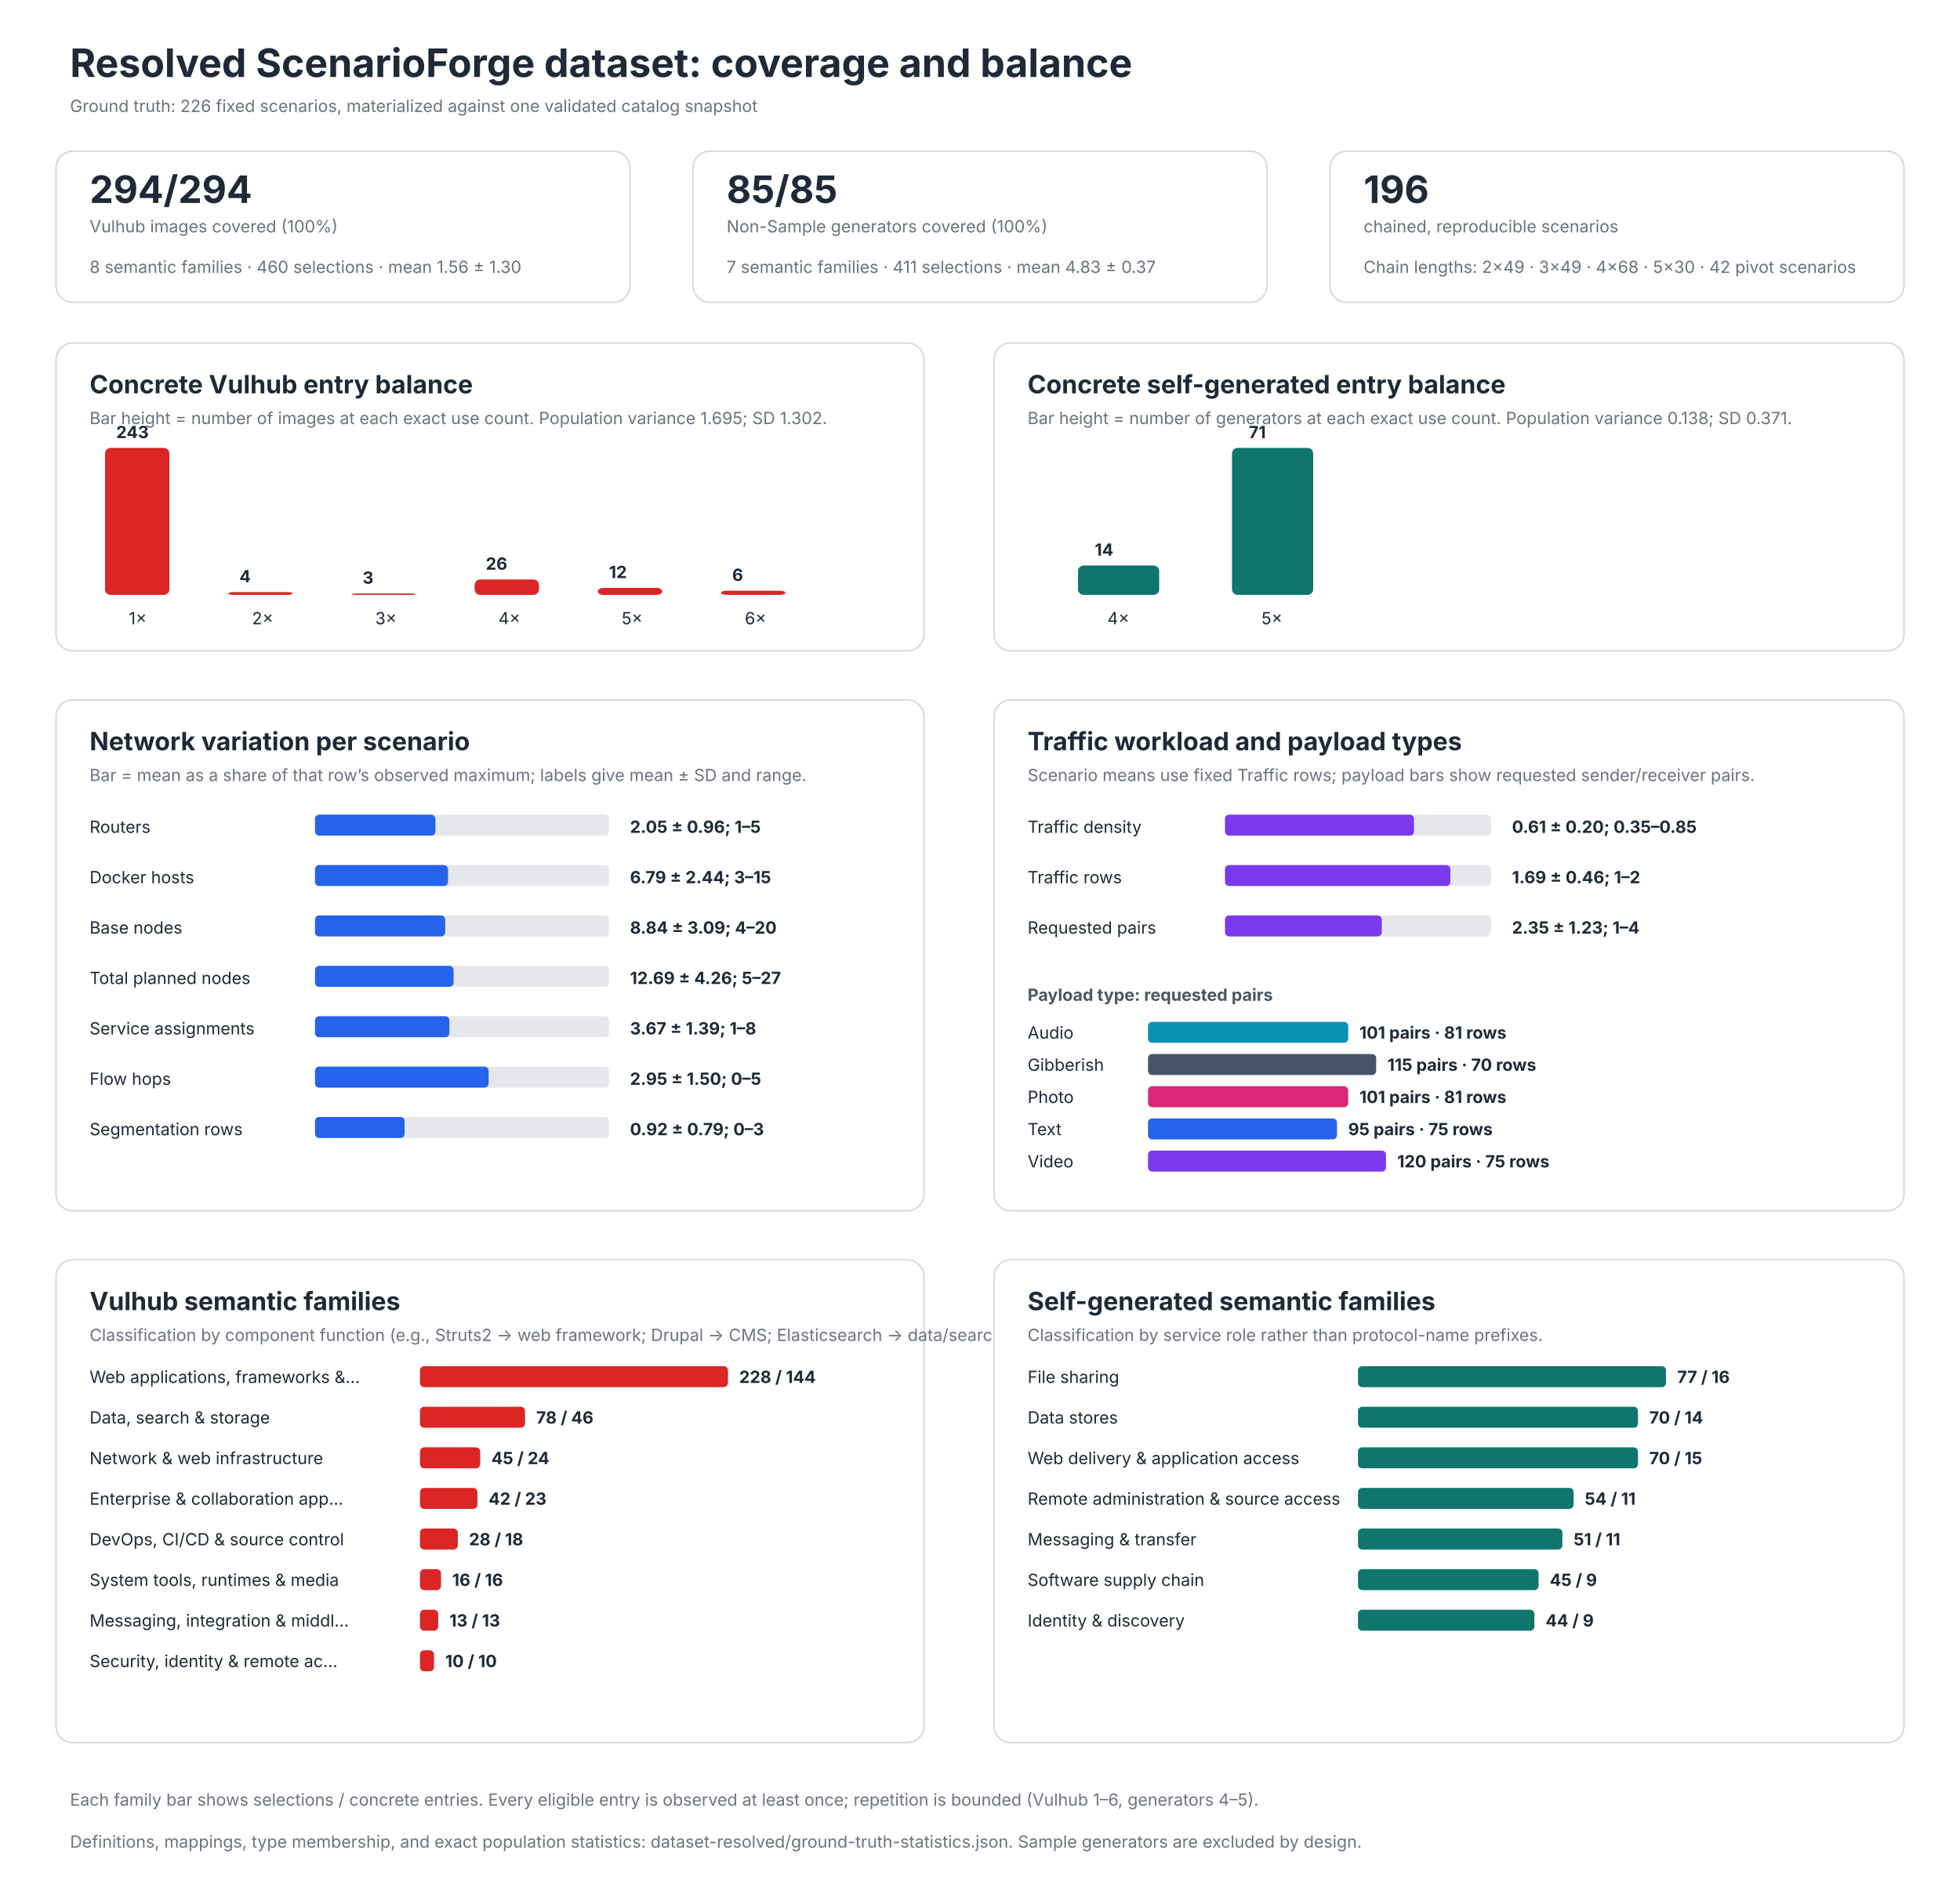
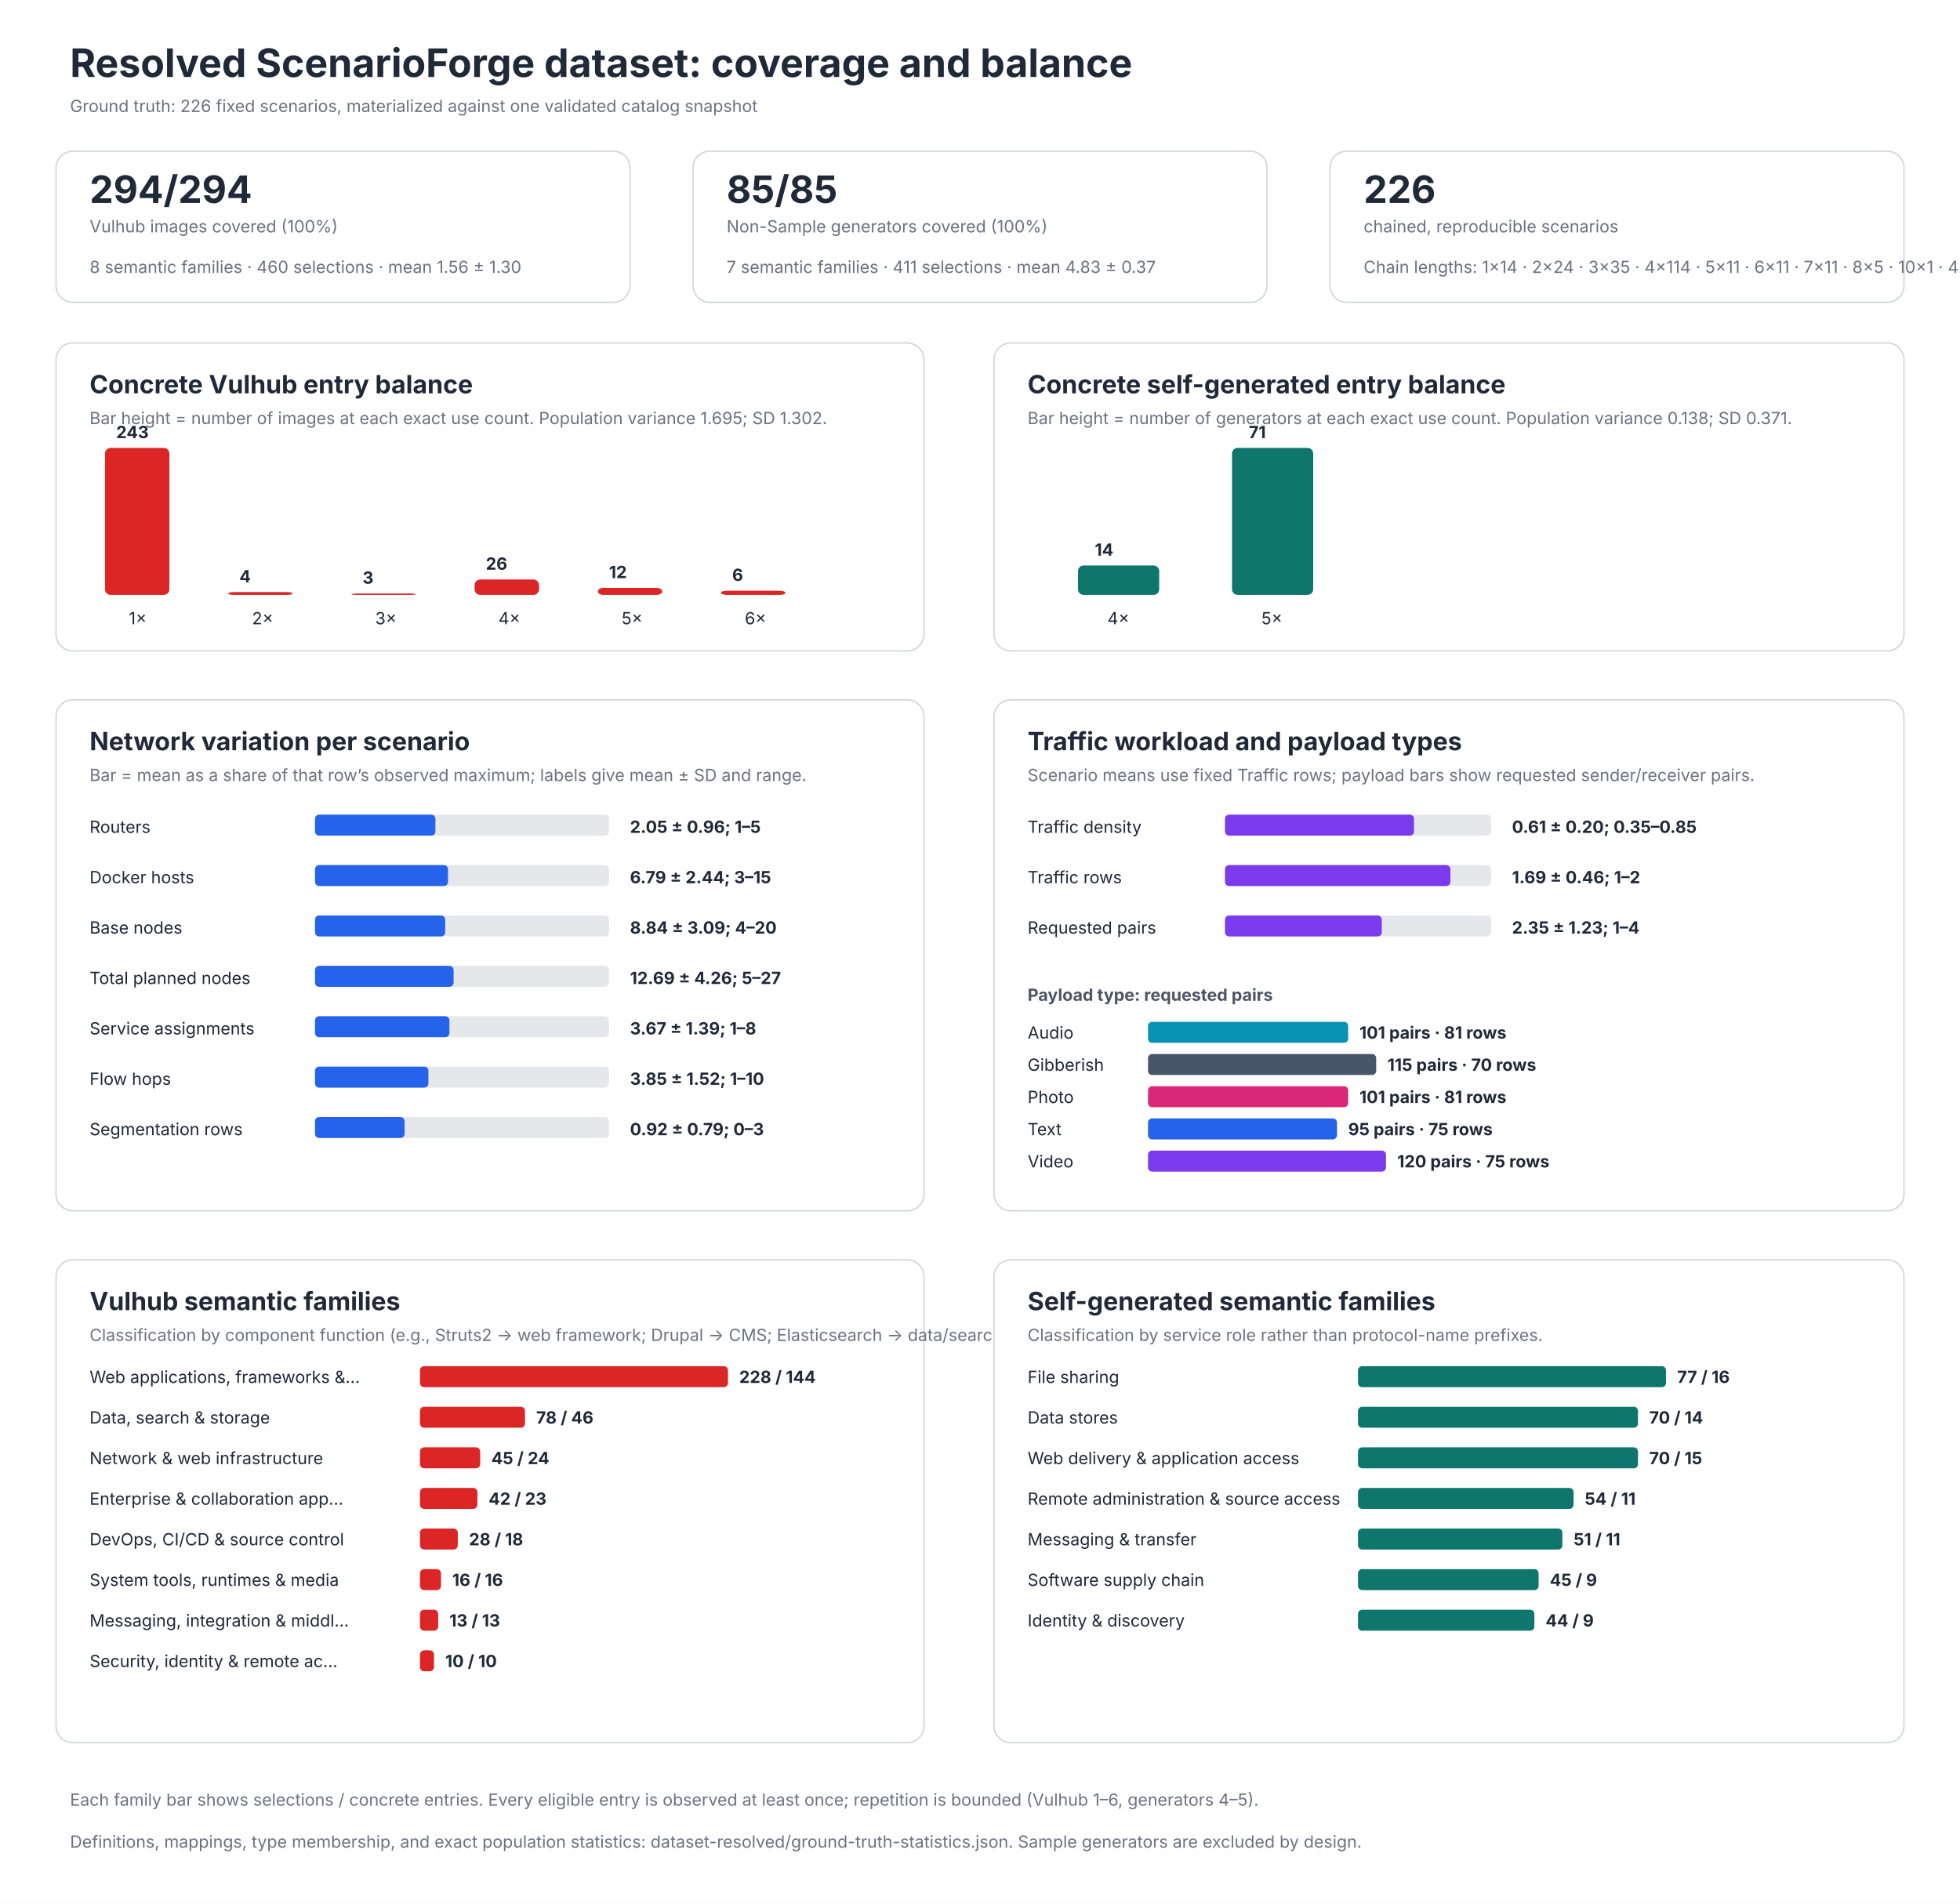
<svg xmlns="http://www.w3.org/2000/svg" width="1400" height="1360" viewBox="0 0 1400 1360" role="img" aria-labelledby="title desc">
  <style>
    text { font-family: -apple-system, BlinkMacSystemFont, "Segoe UI", sans-serif; fill: #1f2937; }
    .title { font-size: 28px; font-weight: 700; }
    .subtitle, .note { font-size: 12px; fill: #6b7280; }
    .panel { fill: #ffffff; stroke: #d1d5db; stroke-width: 1; }
    .panel-title { font-size: 18px; font-weight: 700; }
    .label { font-size: 12px; }
    .value { font-size: 12px; font-weight: 700; }
    .big { font-size: 27px; font-weight: 700; }
    .header { font-size: 12px; font-weight: 700; fill: #4b5563; }
  </style>
  <rect width="1400" height="1360" fill="#ffffff" />
  <text x="50" y="55" class="title">Resolved ScenarioForge dataset: coverage and balance</text>
  <text x="50" y="80" class="subtitle">Ground truth: 226 fixed scenarios, materialized against one validated catalog snapshot</text>
  <rect x="40" y="108" width="410" height="108" rx="12" class="panel" />
  <text x="64" y="145" class="big">294/294</text>
  <text x="64" y="166" class="note">Vulhub images covered (100%)</text>
  <text x="64" y="195" class="note">8 semantic families · 460 selections · mean 1.56 ± 1.30</text>
  <rect x="495" y="108" width="410" height="108" rx="12" class="panel" />
  <text x="519" y="145" class="big">85/85</text>
  <text x="519" y="166" class="note">Non-Sample generators covered (100%)</text>
  <text x="519" y="195" class="note">7 semantic families · 411 selections · mean 4.83 ± 0.37</text>
  <rect x="950" y="108" width="410" height="108" rx="12" class="panel" />
-   <text x="974" y="145" class="big">196</text>
+   <text x="974" y="145" class="big">226</text>
  <text x="974" y="166" class="note">chained, reproducible scenarios</text>
-   <text x="974" y="195" class="note">Chain lengths: 2×49 · 3×49 · 4×68 · 5×30 · 42 pivot scenarios</text>
+   <text x="974" y="195" class="note">Chain lengths: 1×14 · 2×24 · 3×35 · 4×114 · 5×11 · 6×11 · 7×11 · 8×5 · 10×1 · 42 pivot scenarios</text>
  <rect x="40" y="245" width="620" height="220" rx="12" class="panel" />
  <text x="64" y="281" class="panel-title">Concrete Vulhub entry balance</text>
  <text x="64" y="303" class="note">Bar height = number of images at each exact use count. Population variance 1.695; SD 1.302.</text>
  <rect x="710" y="245" width="650" height="220" rx="12" class="panel" />
  <text x="734" y="281" class="panel-title">Concrete self-generated entry balance</text>
  <text x="734" y="303" class="note">Bar height = number of generators at each exact use count. Population variance 0.138; SD 0.371.</text>
  <rect x="75" y="320" width="46" height="105" rx="4" fill="#dc2626" />
  <text x="92" y="446" class="label">1×</text>
  <text x="83" y="313" class="value">243</text>
  <rect x="163" y="423" width="46" height="2" rx="4" fill="#dc2626" />
  <text x="180" y="446" class="label">2×</text>
  <text x="171" y="416" class="value">4</text>
  <rect x="251" y="424" width="46" height="1" rx="4" fill="#dc2626" />
  <text x="268" y="446" class="label">3×</text>
  <text x="259" y="417" class="value">3</text>
  <rect x="339" y="414" width="46" height="11" rx="4" fill="#dc2626" />
  <text x="356" y="446" class="label">4×</text>
  <text x="347" y="407" class="value">26</text>
  <rect x="427" y="420" width="46" height="5" rx="4" fill="#dc2626" />
  <text x="444" y="446" class="label">5×</text>
  <text x="435" y="413" class="value">12</text>
  <rect x="515" y="422" width="46" height="3" rx="4" fill="#dc2626" />
  <text x="532" y="446" class="label">6×</text>
  <text x="523" y="415" class="value">6</text>
  <rect x="770" y="404" width="58" height="21" rx="4" fill="#0f766e" />
  <text x="791" y="446" class="label">4×</text>
  <text x="782" y="397" class="value">14</text>
  <rect x="880" y="320" width="58" height="105" rx="4" fill="#0f766e" />
  <text x="901" y="446" class="label">5×</text>
  <text x="892" y="313" class="value">71</text>
  <rect x="40" y="500" width="620" height="365" rx="12" class="panel" />
  <text x="64" y="536" class="panel-title">Network variation per scenario</text>
  <text x="64" y="558" class="note">Bar = mean as a share of that row’s observed maximum; labels give mean ± SD and range.</text>
  <text x="64" y="595" class="label">Routers</text>
  <rect x="225" y="582" width="210" height="15" rx="3" fill="#e5e7eb" />
  <rect x="225" y="582" width="86" height="15" rx="3" fill="#2563eb" />
  <text x="450" y="595" class="value">2.05 ± 0.96; 1–5</text>
  <text x="64" y="631" class="label">Docker hosts</text>
  <rect x="225" y="618" width="210" height="15" rx="3" fill="#e5e7eb" />
  <rect x="225" y="618" width="95" height="15" rx="3" fill="#2563eb" />
  <text x="450" y="631" class="value">6.79 ± 2.44; 3–15</text>
  <text x="64" y="667" class="label">Base nodes</text>
  <rect x="225" y="654" width="210" height="15" rx="3" fill="#e5e7eb" />
  <rect x="225" y="654" width="93" height="15" rx="3" fill="#2563eb" />
  <text x="450" y="667" class="value">8.84 ± 3.09; 4–20</text>
  <text x="64" y="703" class="label">Total planned nodes</text>
  <rect x="225" y="690" width="210" height="15" rx="3" fill="#e5e7eb" />
  <rect x="225" y="690" width="99" height="15" rx="3" fill="#2563eb" />
  <text x="450" y="703" class="value">12.69 ± 4.26; 5–27</text>
  <text x="64" y="739" class="label">Service assignments</text>
  <rect x="225" y="726" width="210" height="15" rx="3" fill="#e5e7eb" />
  <rect x="225" y="726" width="96" height="15" rx="3" fill="#2563eb" />
  <text x="450" y="739" class="value">3.67 ± 1.39; 1–8</text>
  <text x="64" y="775" class="label">Flow hops</text>
  <rect x="225" y="762" width="210" height="15" rx="3" fill="#e5e7eb" />
-   <rect x="225" y="762" width="124" height="15" rx="3" fill="#2563eb" />
-   <text x="450" y="775" class="value">2.95 ± 1.50; 0–5</text>
+   <rect x="225" y="762" width="81" height="15" rx="3" fill="#2563eb" />
+   <text x="450" y="775" class="value">3.85 ± 1.52; 1–10</text>
  <text x="64" y="811" class="label">Segmentation rows</text>
  <rect x="225" y="798" width="210" height="15" rx="3" fill="#e5e7eb" />
  <rect x="225" y="798" width="64" height="15" rx="3" fill="#2563eb" />
  <text x="450" y="811" class="value">0.92 ± 0.79; 0–3</text>
  <rect x="710" y="500" width="650" height="365" rx="12" class="panel" />
  <text x="734" y="536" class="panel-title">Traffic workload and payload types</text>
  <text x="734" y="558" class="note">Scenario means use fixed Traffic rows; payload bars show requested sender/receiver pairs.</text>
  <text x="734" y="595" class="label">Traffic density</text>
  <rect x="875" y="582" width="190" height="15" rx="3" fill="#e5e7eb" />
  <rect x="875" y="582" width="135" height="15" rx="3" fill="#7c3aed" />
  <text x="1080" y="595" class="value">0.61 ± 0.20; 0.35–0.85</text>
  <text x="734" y="631" class="label">Traffic rows</text>
  <rect x="875" y="618" width="190" height="15" rx="3" fill="#e5e7eb" />
  <rect x="875" y="618" width="161" height="15" rx="3" fill="#7c3aed" />
  <text x="1080" y="631" class="value">1.69 ± 0.46; 1–2</text>
  <text x="734" y="667" class="label">Requested pairs</text>
  <rect x="875" y="654" width="190" height="15" rx="3" fill="#e5e7eb" />
  <rect x="875" y="654" width="112" height="15" rx="3" fill="#7c3aed" />
  <text x="1080" y="667" class="value">2.35 ± 1.23; 1–4</text>
  <text x="734" y="715" class="header">Payload type: requested pairs</text>
  <text x="734" y="742" class="label">Audio</text>
  <rect x="820" y="730" width="143" height="15" rx="3" fill="#0891b2" />
  <text x="971" y="742" class="value">101 pairs · 81 rows</text>
  <text x="734" y="765" class="label">Gibberish</text>
  <rect x="820" y="753" width="163" height="15" rx="3" fill="#475569" />
  <text x="991" y="765" class="value">115 pairs · 70 rows</text>
  <text x="734" y="788" class="label">Photo</text>
  <rect x="820" y="776" width="143" height="15" rx="3" fill="#db2777" />
  <text x="971" y="788" class="value">101 pairs · 81 rows</text>
  <text x="734" y="811" class="label">Text</text>
  <rect x="820" y="799" width="135" height="15" rx="3" fill="#2563eb" />
  <text x="963" y="811" class="value">95 pairs · 75 rows</text>
  <text x="734" y="834" class="label">Video</text>
  <rect x="820" y="822" width="170" height="15" rx="3" fill="#7c3aed" />
  <text x="998" y="834" class="value">120 pairs · 75 rows</text>
  <rect x="40" y="900" width="620" height="345" rx="12" class="panel" />
  <text x="64" y="936" class="panel-title">Vulhub semantic families</text>
  <text x="64" y="958" class="note">Classification by component function (e.g., Struts2 → web framework; Drupal → CMS; Elasticsearch → data/search).</text>
  <rect x="710" y="900" width="650" height="345" rx="12" class="panel" />
  <text x="734" y="936" class="panel-title">Self-generated semantic families</text>
  <text x="734" y="958" class="note">Classification by service role rather than protocol-name prefixes.</text>
  <text x="64" y="988" class="label">Web applications, frameworks &amp;…</text>
  <rect x="300" y="976" width="220" height="15" rx="3" fill="#dc2626" />
  <text x="528" y="988" class="value">228 / 144</text>
  <text x="64" y="1017" class="label">Data, search &amp; storage</text>
  <rect x="300" y="1005" width="75" height="15" rx="3" fill="#dc2626" />
  <text x="383" y="1017" class="value">78 / 46</text>
  <text x="64" y="1046" class="label">Network &amp; web infrastructure</text>
  <rect x="300" y="1034" width="43" height="15" rx="3" fill="#dc2626" />
  <text x="351" y="1046" class="value">45 / 24</text>
  <text x="64" y="1075" class="label">Enterprise &amp; collaboration app…</text>
  <rect x="300" y="1063" width="41" height="15" rx="3" fill="#dc2626" />
  <text x="349" y="1075" class="value">42 / 23</text>
  <text x="64" y="1104" class="label">DevOps, CI/CD &amp; source control</text>
  <rect x="300" y="1092" width="27" height="15" rx="3" fill="#dc2626" />
  <text x="335" y="1104" class="value">28 / 18</text>
  <text x="64" y="1133" class="label">System tools, runtimes &amp; media</text>
  <rect x="300" y="1121" width="15" height="15" rx="3" fill="#dc2626" />
  <text x="323" y="1133" class="value">16 / 16</text>
  <text x="64" y="1162" class="label">Messaging, integration &amp; middl…</text>
  <rect x="300" y="1150" width="13" height="15" rx="3" fill="#dc2626" />
  <text x="321" y="1162" class="value">13 / 13</text>
  <text x="64" y="1191" class="label">Security, identity &amp; remote ac…</text>
  <rect x="300" y="1179" width="10" height="15" rx="3" fill="#dc2626" />
  <text x="318" y="1191" class="value">10 / 10</text>
  <text x="734" y="988" class="label">File sharing</text>
  <rect x="970" y="976" width="220" height="15" rx="3" fill="#0f766e" />
  <text x="1198" y="988" class="value">77 / 16</text>
  <text x="734" y="1017" class="label">Data stores</text>
  <rect x="970" y="1005" width="200" height="15" rx="3" fill="#0f766e" />
  <text x="1178" y="1017" class="value">70 / 14</text>
  <text x="734" y="1046" class="label">Web delivery &amp; application access</text>
  <rect x="970" y="1034" width="200" height="15" rx="3" fill="#0f766e" />
  <text x="1178" y="1046" class="value">70 / 15</text>
  <text x="734" y="1075" class="label">Remote administration &amp; source access</text>
  <rect x="970" y="1063" width="154" height="15" rx="3" fill="#0f766e" />
  <text x="1132" y="1075" class="value">54 / 11</text>
  <text x="734" y="1104" class="label">Messaging &amp; transfer</text>
  <rect x="970" y="1092" width="146" height="15" rx="3" fill="#0f766e" />
  <text x="1124" y="1104" class="value">51 / 11</text>
  <text x="734" y="1133" class="label">Software supply chain</text>
  <rect x="970" y="1121" width="129" height="15" rx="3" fill="#0f766e" />
  <text x="1107" y="1133" class="value">45 / 9</text>
  <text x="734" y="1162" class="label">Identity &amp; discovery</text>
  <rect x="970" y="1150" width="126" height="15" rx="3" fill="#0f766e" />
  <text x="1104" y="1162" class="value">44 / 9</text>
  <text x="50" y="1290" class="note">Each family bar shows selections / concrete entries. Every eligible entry is observed at least once; repetition is bounded (Vulhub 1–6, generators 4–5).</text>
  <text x="50" y="1320" class="note">Definitions, mappings, type membership, and exact population statistics: dataset-resolved/ground-truth-statistics.json. Sample generators are excluded by design.</text>
</svg>
